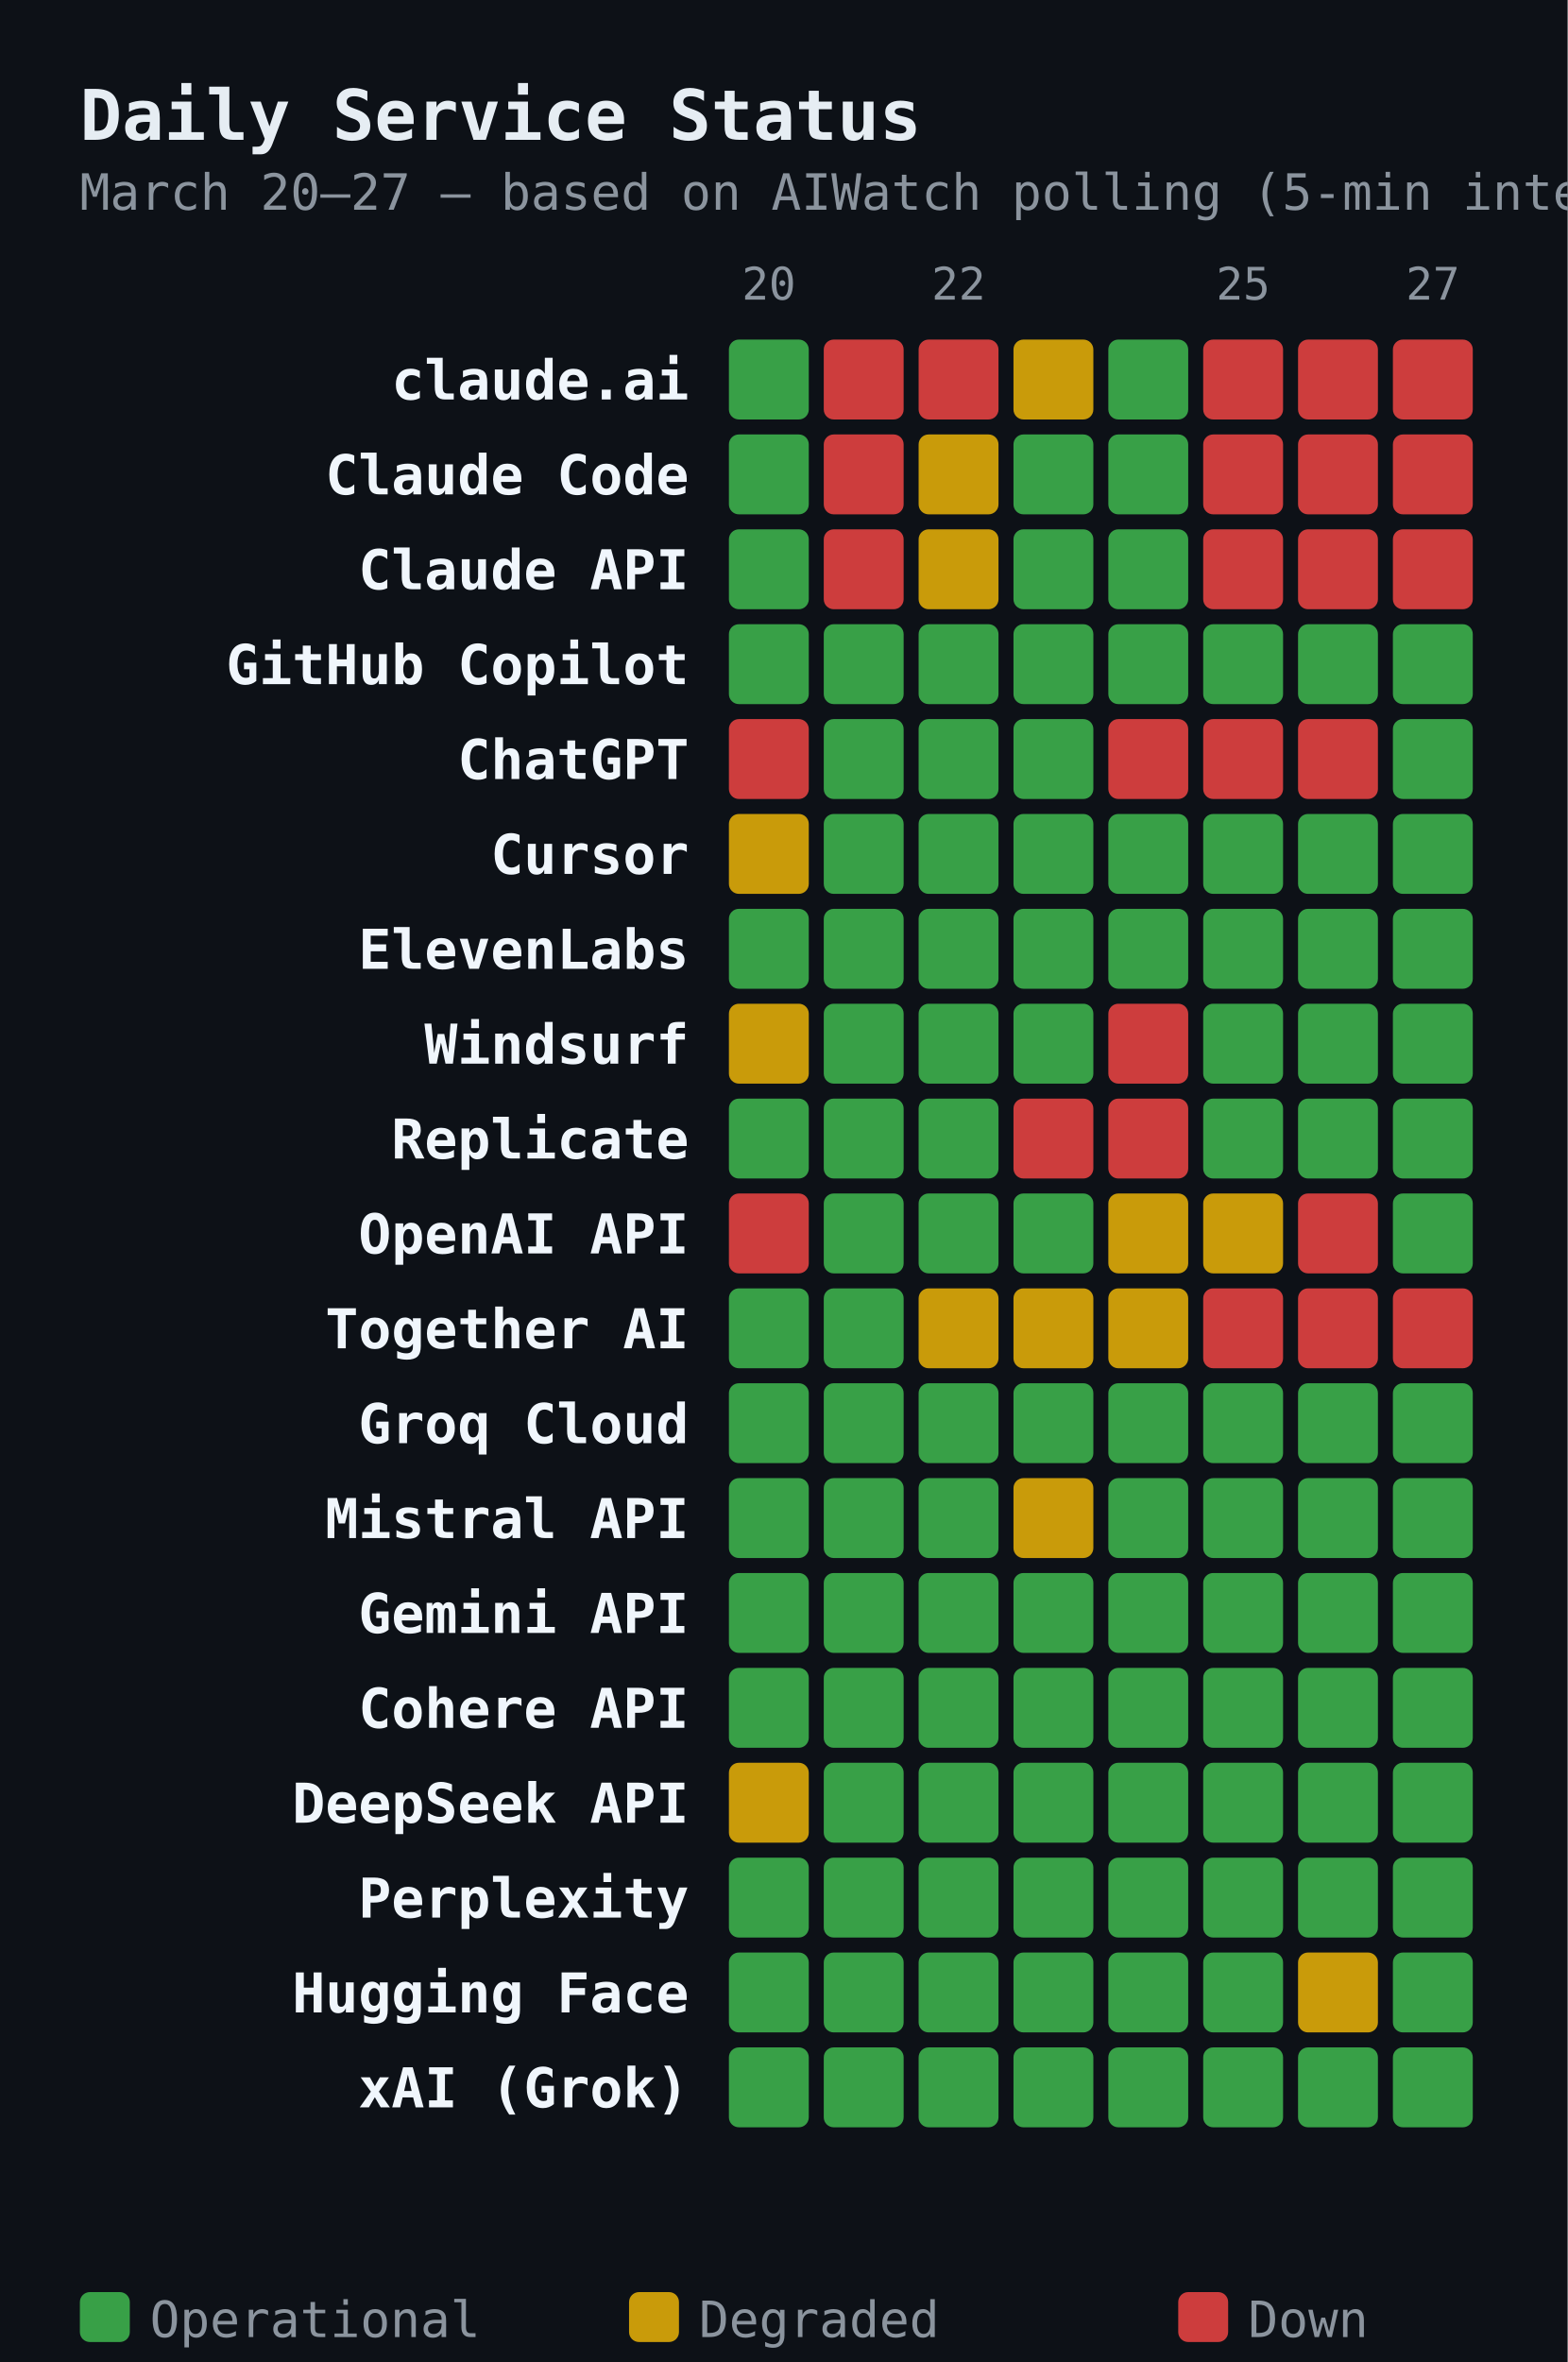
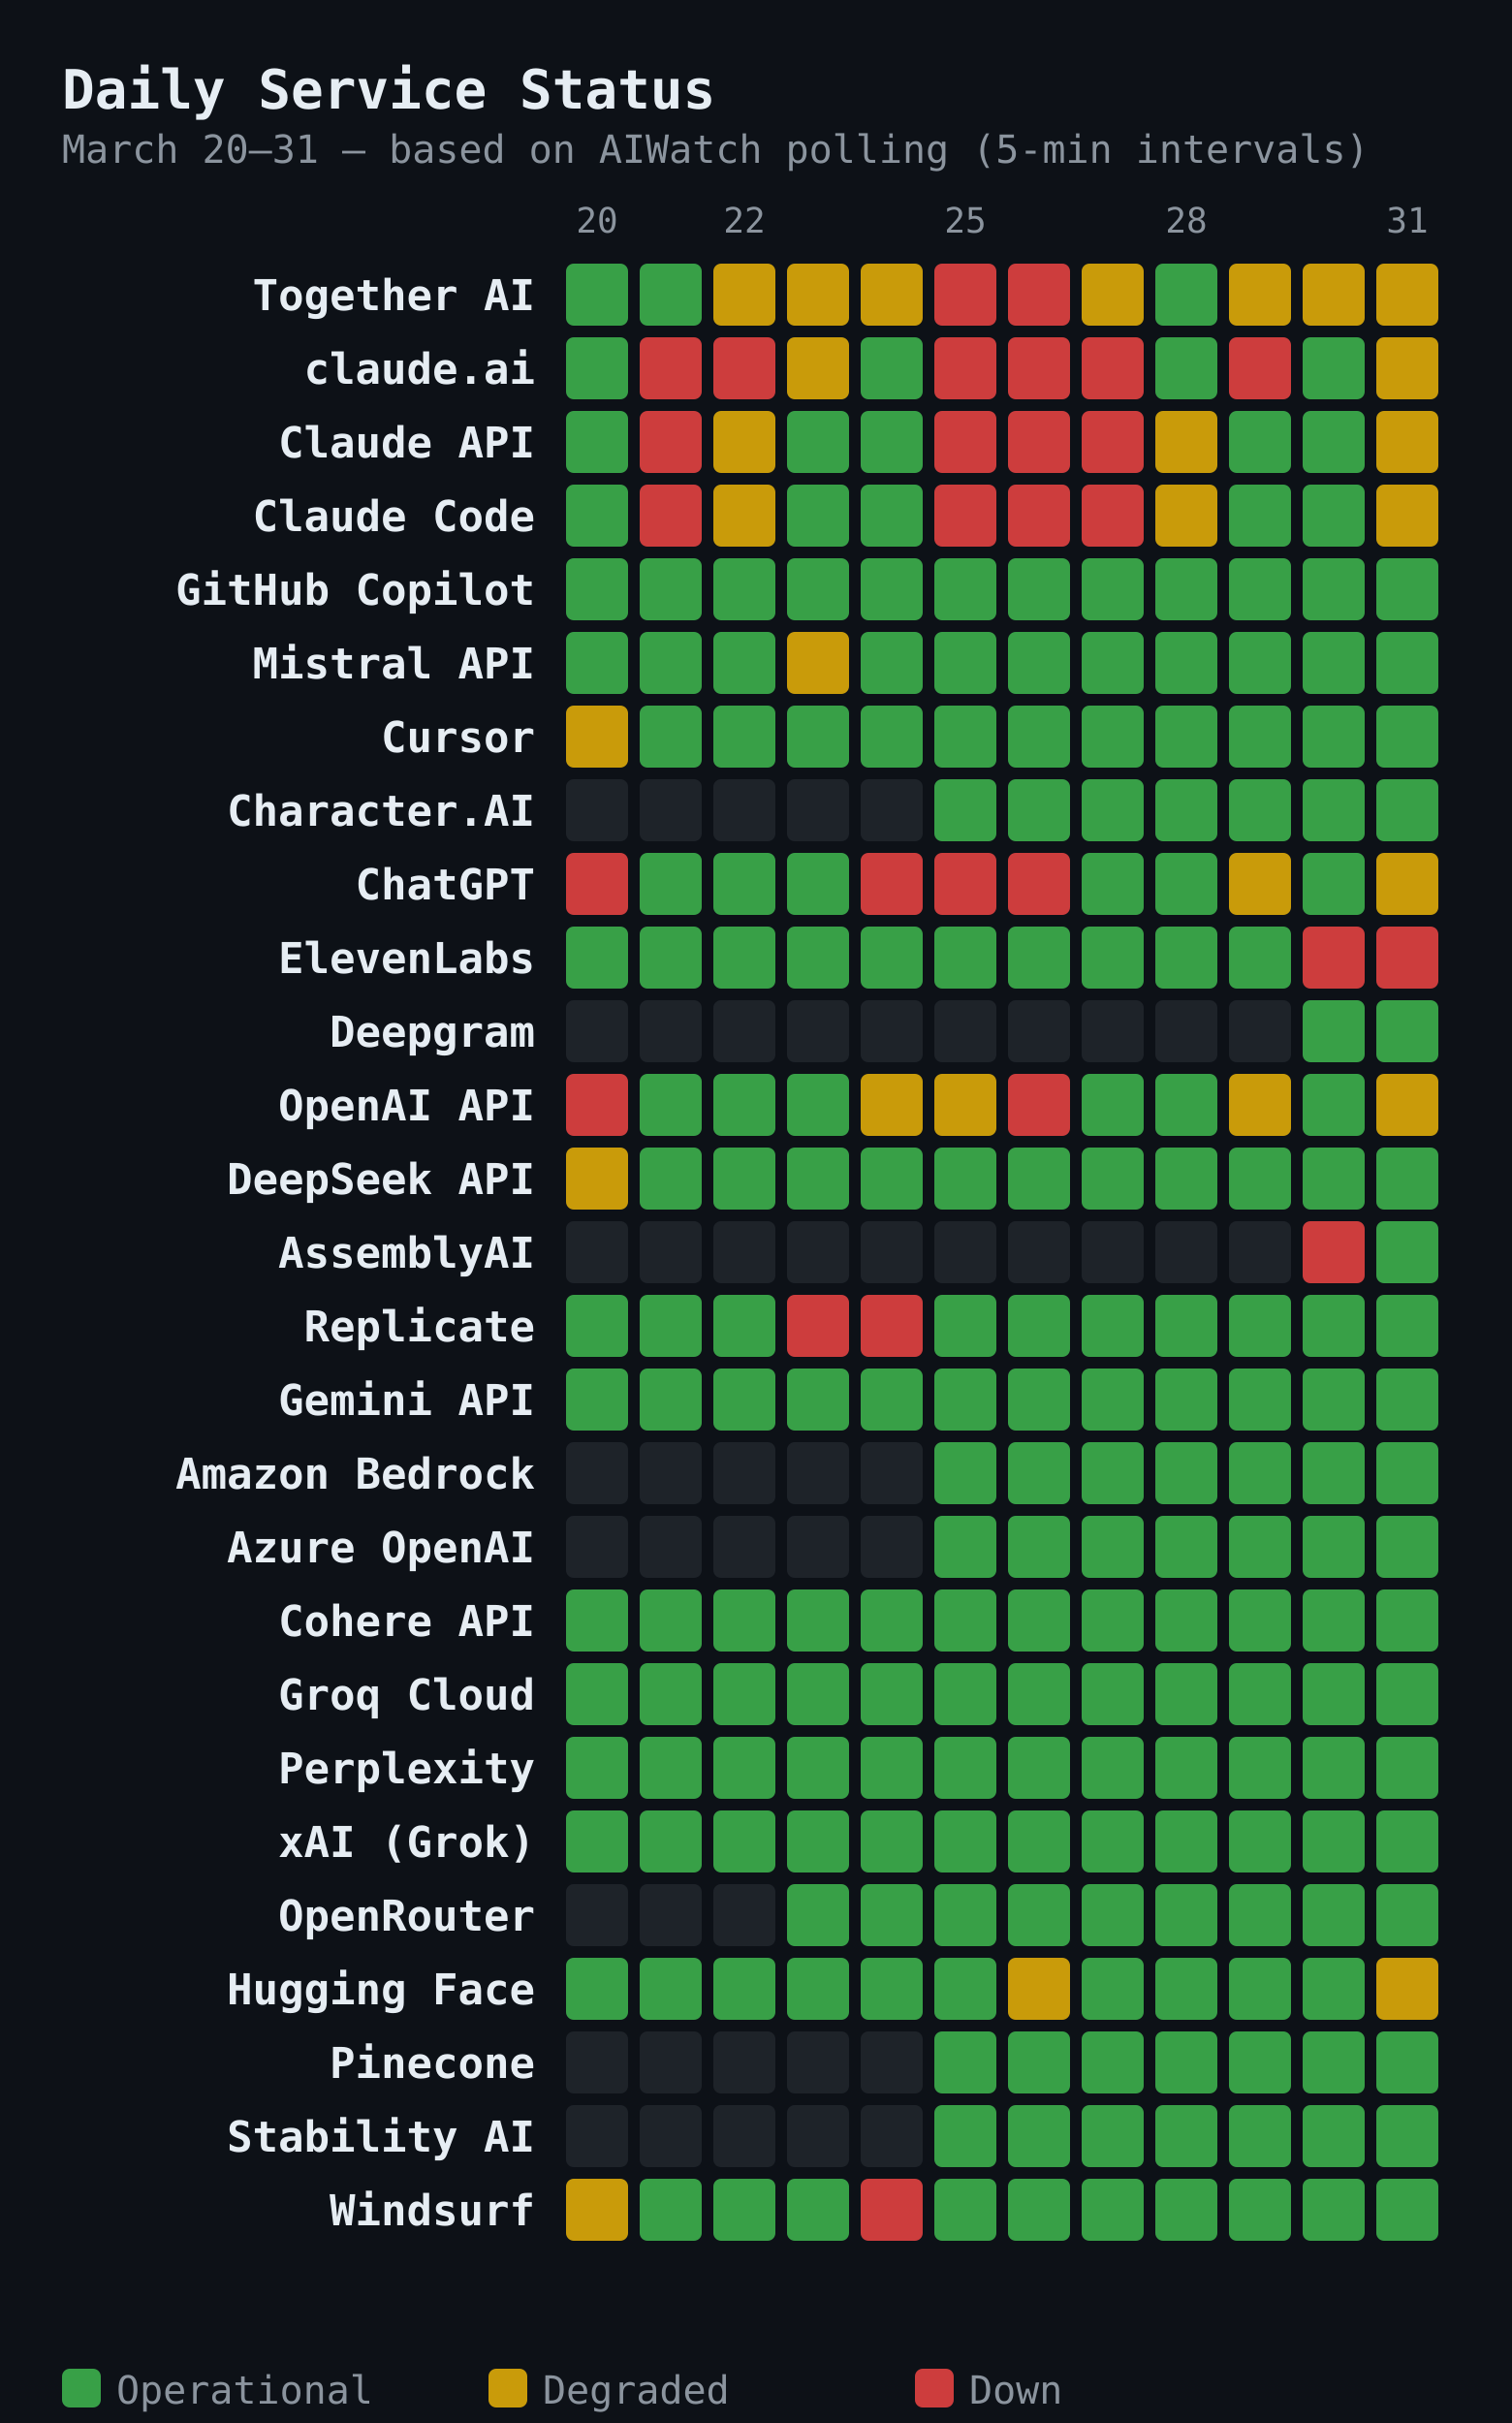
- <svg xmlns="http://www.w3.org/2000/svg" viewBox="0 0 314 473" width="314" height="473">
+ <svg xmlns="http://www.w3.org/2000/svg" viewBox="0 0 390 625" width="390" height="625">
  <style>
    .chart-bg { fill: #0d1117; }
    .chart-title { fill: #e6edf3; }
    .chart-text { fill: #e6edf3; }
    .chart-muted { fill: #8b949e; }
  </style>
  <rect class="chart-bg" width="100%" height="100%" fill="#0d1117" />
  <text x="16" y="28" fill="#e6edf3" font-size="14" font-weight="600" font-family="ui-monospace,monospace" class="chart-title">Daily Service Status</text>
-   <text x="16" y="42" fill="#8b949e" font-size="10" font-family="ui-monospace,monospace">March 20–27 — based on AIWatch polling (5-min intervals)</text>
+   <text x="16" y="42" fill="#8b949e" font-size="10" font-family="ui-monospace,monospace">March 20–31 — based on AIWatch polling (5-min intervals)</text>
  <text x="154" y="60" fill="#8b949e" font-size="9" font-family="ui-monospace,monospace" text-anchor="middle">20</text>
  <text x="192" y="60" fill="#8b949e" font-size="9" font-family="ui-monospace,monospace" text-anchor="middle">22</text>
  <text x="249" y="60" fill="#8b949e" font-size="9" font-family="ui-monospace,monospace" text-anchor="middle">25</text>
-   <text x="287" y="60" fill="#8b949e" font-size="9" font-family="ui-monospace,monospace" text-anchor="middle">27</text>
-   <text x="138" y="80" fill="#f0f6fc" font-size="11" font-weight="600" font-family="ui-monospace,monospace" text-anchor="end">claude.ai</text>
+   <text x="306" y="60" fill="#8b949e" font-size="9" font-family="ui-monospace,monospace" text-anchor="middle">28</text>
+   <text x="363" y="60" fill="#8b949e" font-size="9" font-family="ui-monospace,monospace" text-anchor="middle">31</text>
+   <text x="138" y="80" fill="#e6edf3" font-size="11" font-weight="600" font-family="ui-monospace,monospace" text-anchor="end">Together AI</text>
  <rect x="146" y="68" width="16" height="16" rx="2" fill="#3fb950" opacity="0.85" />
-   <rect x="165" y="68" width="16" height="16" rx="2" fill="#ef4444" opacity="0.85" />
-   <rect x="184" y="68" width="16" height="16" rx="2" fill="#ef4444" opacity="0.85" />
+   <rect x="165" y="68" width="16" height="16" rx="2" fill="#3fb950" opacity="0.85" />
+   <rect x="184" y="68" width="16" height="16" rx="2" fill="#eab308" opacity="0.85" />
  <rect x="203" y="68" width="16" height="16" rx="2" fill="#eab308" opacity="0.85" />
-   <rect x="222" y="68" width="16" height="16" rx="2" fill="#3fb950" opacity="0.85" />
+   <rect x="222" y="68" width="16" height="16" rx="2" fill="#eab308" opacity="0.85" />
  <rect x="241" y="68" width="16" height="16" rx="2" fill="#ef4444" opacity="0.85" />
  <rect x="260" y="68" width="16" height="16" rx="2" fill="#ef4444" opacity="0.85" />
-   <rect x="279" y="68" width="16" height="16" rx="2" fill="#ef4444" opacity="0.85" />
-   <text x="138" y="99" fill="#f0f6fc" font-size="11" font-weight="600" font-family="ui-monospace,monospace" text-anchor="end">Claude Code</text>
+   <rect x="279" y="68" width="16" height="16" rx="2" fill="#eab308" opacity="0.85" />
+   <rect x="298" y="68" width="16" height="16" rx="2" fill="#3fb950" opacity="0.85" />
+   <rect x="317" y="68" width="16" height="16" rx="2" fill="#eab308" opacity="0.85" />
+   <rect x="336" y="68" width="16" height="16" rx="2" fill="#eab308" opacity="0.85" />
+   <rect x="355" y="68" width="16" height="16" rx="2" fill="#eab308" opacity="0.85" />
+   <text x="138" y="99" fill="#e6edf3" font-size="11" font-weight="600" font-family="ui-monospace,monospace" text-anchor="end">claude.ai</text>
  <rect x="146" y="87" width="16" height="16" rx="2" fill="#3fb950" opacity="0.85" />
  <rect x="165" y="87" width="16" height="16" rx="2" fill="#ef4444" opacity="0.85" />
-   <rect x="184" y="87" width="16" height="16" rx="2" fill="#eab308" opacity="0.85" />
-   <rect x="203" y="87" width="16" height="16" rx="2" fill="#3fb950" opacity="0.85" />
+   <rect x="184" y="87" width="16" height="16" rx="2" fill="#ef4444" opacity="0.85" />
+   <rect x="203" y="87" width="16" height="16" rx="2" fill="#eab308" opacity="0.85" />
  <rect x="222" y="87" width="16" height="16" rx="2" fill="#3fb950" opacity="0.85" />
  <rect x="241" y="87" width="16" height="16" rx="2" fill="#ef4444" opacity="0.85" />
  <rect x="260" y="87" width="16" height="16" rx="2" fill="#ef4444" opacity="0.85" />
  <rect x="279" y="87" width="16" height="16" rx="2" fill="#ef4444" opacity="0.85" />
-   <text x="138" y="118" fill="#f0f6fc" font-size="11" font-weight="600" font-family="ui-monospace,monospace" text-anchor="end">Claude API</text>
+   <rect x="298" y="87" width="16" height="16" rx="2" fill="#3fb950" opacity="0.85" />
+   <rect x="317" y="87" width="16" height="16" rx="2" fill="#ef4444" opacity="0.85" />
+   <rect x="336" y="87" width="16" height="16" rx="2" fill="#3fb950" opacity="0.85" />
+   <rect x="355" y="87" width="16" height="16" rx="2" fill="#eab308" opacity="0.85" />
+   <text x="138" y="118" fill="#e6edf3" font-size="11" font-weight="600" font-family="ui-monospace,monospace" text-anchor="end">Claude API</text>
  <rect x="146" y="106" width="16" height="16" rx="2" fill="#3fb950" opacity="0.85" />
  <rect x="165" y="106" width="16" height="16" rx="2" fill="#ef4444" opacity="0.85" />
  <rect x="184" y="106" width="16" height="16" rx="2" fill="#eab308" opacity="0.85" />
  <rect x="203" y="106" width="16" height="16" rx="2" fill="#3fb950" opacity="0.85" />
  <rect x="222" y="106" width="16" height="16" rx="2" fill="#3fb950" opacity="0.85" />
  <rect x="241" y="106" width="16" height="16" rx="2" fill="#ef4444" opacity="0.85" />
  <rect x="260" y="106" width="16" height="16" rx="2" fill="#ef4444" opacity="0.85" />
  <rect x="279" y="106" width="16" height="16" rx="2" fill="#ef4444" opacity="0.85" />
-   <text x="138" y="137" fill="#f0f6fc" font-size="11" font-weight="600" font-family="ui-monospace,monospace" text-anchor="end">GitHub Copilot</text>
+   <rect x="298" y="106" width="16" height="16" rx="2" fill="#eab308" opacity="0.85" />
+   <rect x="317" y="106" width="16" height="16" rx="2" fill="#3fb950" opacity="0.85" />
+   <rect x="336" y="106" width="16" height="16" rx="2" fill="#3fb950" opacity="0.85" />
+   <rect x="355" y="106" width="16" height="16" rx="2" fill="#eab308" opacity="0.85" />
+   <text x="138" y="137" fill="#e6edf3" font-size="11" font-weight="600" font-family="ui-monospace,monospace" text-anchor="end">Claude Code</text>
  <rect x="146" y="125" width="16" height="16" rx="2" fill="#3fb950" opacity="0.85" />
-   <rect x="165" y="125" width="16" height="16" rx="2" fill="#3fb950" opacity="0.85" />
-   <rect x="184" y="125" width="16" height="16" rx="2" fill="#3fb950" opacity="0.85" />
+   <rect x="165" y="125" width="16" height="16" rx="2" fill="#ef4444" opacity="0.85" />
+   <rect x="184" y="125" width="16" height="16" rx="2" fill="#eab308" opacity="0.85" />
  <rect x="203" y="125" width="16" height="16" rx="2" fill="#3fb950" opacity="0.85" />
  <rect x="222" y="125" width="16" height="16" rx="2" fill="#3fb950" opacity="0.85" />
-   <rect x="241" y="125" width="16" height="16" rx="2" fill="#3fb950" opacity="0.85" />
-   <rect x="260" y="125" width="16" height="16" rx="2" fill="#3fb950" opacity="0.85" />
-   <rect x="279" y="125" width="16" height="16" rx="2" fill="#3fb950" opacity="0.85" />
-   <text x="138" y="156" fill="#f0f6fc" font-size="11" font-weight="600" font-family="ui-monospace,monospace" text-anchor="end">ChatGPT</text>
-   <rect x="146" y="144" width="16" height="16" rx="2" fill="#ef4444" opacity="0.85" />
+   <rect x="241" y="125" width="16" height="16" rx="2" fill="#ef4444" opacity="0.85" />
+   <rect x="260" y="125" width="16" height="16" rx="2" fill="#ef4444" opacity="0.85" />
+   <rect x="279" y="125" width="16" height="16" rx="2" fill="#ef4444" opacity="0.85" />
+   <rect x="298" y="125" width="16" height="16" rx="2" fill="#eab308" opacity="0.85" />
+   <rect x="317" y="125" width="16" height="16" rx="2" fill="#3fb950" opacity="0.85" />
+   <rect x="336" y="125" width="16" height="16" rx="2" fill="#3fb950" opacity="0.85" />
+   <rect x="355" y="125" width="16" height="16" rx="2" fill="#eab308" opacity="0.85" />
+   <text x="138" y="156" fill="#e6edf3" font-size="11" font-weight="600" font-family="ui-monospace,monospace" text-anchor="end">GitHub Copilot</text>
+   <rect x="146" y="144" width="16" height="16" rx="2" fill="#3fb950" opacity="0.85" />
  <rect x="165" y="144" width="16" height="16" rx="2" fill="#3fb950" opacity="0.85" />
  <rect x="184" y="144" width="16" height="16" rx="2" fill="#3fb950" opacity="0.85" />
  <rect x="203" y="144" width="16" height="16" rx="2" fill="#3fb950" opacity="0.85" />
-   <rect x="222" y="144" width="16" height="16" rx="2" fill="#ef4444" opacity="0.85" />
-   <rect x="241" y="144" width="16" height="16" rx="2" fill="#ef4444" opacity="0.85" />
-   <rect x="260" y="144" width="16" height="16" rx="2" fill="#ef4444" opacity="0.85" />
+   <rect x="222" y="144" width="16" height="16" rx="2" fill="#3fb950" opacity="0.85" />
+   <rect x="241" y="144" width="16" height="16" rx="2" fill="#3fb950" opacity="0.85" />
+   <rect x="260" y="144" width="16" height="16" rx="2" fill="#3fb950" opacity="0.85" />
  <rect x="279" y="144" width="16" height="16" rx="2" fill="#3fb950" opacity="0.85" />
-   <text x="138" y="175" fill="#f0f6fc" font-size="11" font-weight="600" font-family="ui-monospace,monospace" text-anchor="end">Cursor</text>
-   <rect x="146" y="163" width="16" height="16" rx="2" fill="#eab308" opacity="0.85" />
+   <rect x="298" y="144" width="16" height="16" rx="2" fill="#3fb950" opacity="0.85" />
+   <rect x="317" y="144" width="16" height="16" rx="2" fill="#3fb950" opacity="0.85" />
+   <rect x="336" y="144" width="16" height="16" rx="2" fill="#3fb950" opacity="0.85" />
+   <rect x="355" y="144" width="16" height="16" rx="2" fill="#3fb950" opacity="0.85" />
+   <text x="138" y="175" fill="#e6edf3" font-size="11" font-weight="600" font-family="ui-monospace,monospace" text-anchor="end">Mistral API</text>
+   <rect x="146" y="163" width="16" height="16" rx="2" fill="#3fb950" opacity="0.85" />
  <rect x="165" y="163" width="16" height="16" rx="2" fill="#3fb950" opacity="0.85" />
  <rect x="184" y="163" width="16" height="16" rx="2" fill="#3fb950" opacity="0.85" />
-   <rect x="203" y="163" width="16" height="16" rx="2" fill="#3fb950" opacity="0.85" />
+   <rect x="203" y="163" width="16" height="16" rx="2" fill="#eab308" opacity="0.85" />
  <rect x="222" y="163" width="16" height="16" rx="2" fill="#3fb950" opacity="0.85" />
  <rect x="241" y="163" width="16" height="16" rx="2" fill="#3fb950" opacity="0.85" />
  <rect x="260" y="163" width="16" height="16" rx="2" fill="#3fb950" opacity="0.85" />
  <rect x="279" y="163" width="16" height="16" rx="2" fill="#3fb950" opacity="0.85" />
-   <text x="138" y="194" fill="#f0f6fc" font-size="11" font-weight="600" font-family="ui-monospace,monospace" text-anchor="end">ElevenLabs</text>
-   <rect x="146" y="182" width="16" height="16" rx="2" fill="#3fb950" opacity="0.85" />
+   <rect x="298" y="163" width="16" height="16" rx="2" fill="#3fb950" opacity="0.85" />
+   <rect x="317" y="163" width="16" height="16" rx="2" fill="#3fb950" opacity="0.85" />
+   <rect x="336" y="163" width="16" height="16" rx="2" fill="#3fb950" opacity="0.85" />
+   <rect x="355" y="163" width="16" height="16" rx="2" fill="#3fb950" opacity="0.85" />
+   <text x="138" y="194" fill="#e6edf3" font-size="11" font-weight="600" font-family="ui-monospace,monospace" text-anchor="end">Cursor</text>
+   <rect x="146" y="182" width="16" height="16" rx="2" fill="#eab308" opacity="0.85" />
  <rect x="165" y="182" width="16" height="16" rx="2" fill="#3fb950" opacity="0.85" />
  <rect x="184" y="182" width="16" height="16" rx="2" fill="#3fb950" opacity="0.85" />
  <rect x="203" y="182" width="16" height="16" rx="2" fill="#3fb950" opacity="0.85" />
  <rect x="222" y="182" width="16" height="16" rx="2" fill="#3fb950" opacity="0.85" />
  <rect x="241" y="182" width="16" height="16" rx="2" fill="#3fb950" opacity="0.85" />
  <rect x="260" y="182" width="16" height="16" rx="2" fill="#3fb950" opacity="0.85" />
  <rect x="279" y="182" width="16" height="16" rx="2" fill="#3fb950" opacity="0.85" />
-   <text x="138" y="213" fill="#f0f6fc" font-size="11" font-weight="600" font-family="ui-monospace,monospace" text-anchor="end">Windsurf</text>
-   <rect x="146" y="201" width="16" height="16" rx="2" fill="#eab308" opacity="0.85" />
-   <rect x="165" y="201" width="16" height="16" rx="2" fill="#3fb950" opacity="0.85" />
-   <rect x="184" y="201" width="16" height="16" rx="2" fill="#3fb950" opacity="0.85" />
-   <rect x="203" y="201" width="16" height="16" rx="2" fill="#3fb950" opacity="0.85" />
-   <rect x="222" y="201" width="16" height="16" rx="2" fill="#ef4444" opacity="0.85" />
+   <rect x="298" y="182" width="16" height="16" rx="2" fill="#3fb950" opacity="0.85" />
+   <rect x="317" y="182" width="16" height="16" rx="2" fill="#3fb950" opacity="0.85" />
+   <rect x="336" y="182" width="16" height="16" rx="2" fill="#3fb950" opacity="0.85" />
+   <rect x="355" y="182" width="16" height="16" rx="2" fill="#3fb950" opacity="0.85" />
+   <text x="138" y="213" fill="#e6edf3" font-size="11" font-weight="600" font-family="ui-monospace,monospace" text-anchor="end">Character.AI</text>
+   <rect x="146" y="201" width="16" height="16" rx="2" fill="#21262d" opacity="0.85" />
+   <rect x="165" y="201" width="16" height="16" rx="2" fill="#21262d" opacity="0.85" />
+   <rect x="184" y="201" width="16" height="16" rx="2" fill="#21262d" opacity="0.85" />
+   <rect x="203" y="201" width="16" height="16" rx="2" fill="#21262d" opacity="0.85" />
+   <rect x="222" y="201" width="16" height="16" rx="2" fill="#21262d" opacity="0.85" />
  <rect x="241" y="201" width="16" height="16" rx="2" fill="#3fb950" opacity="0.85" />
  <rect x="260" y="201" width="16" height="16" rx="2" fill="#3fb950" opacity="0.85" />
  <rect x="279" y="201" width="16" height="16" rx="2" fill="#3fb950" opacity="0.85" />
-   <text x="138" y="232" fill="#f0f6fc" font-size="11" font-weight="600" font-family="ui-monospace,monospace" text-anchor="end">Replicate</text>
-   <rect x="146" y="220" width="16" height="16" rx="2" fill="#3fb950" opacity="0.85" />
+   <rect x="298" y="201" width="16" height="16" rx="2" fill="#3fb950" opacity="0.85" />
+   <rect x="317" y="201" width="16" height="16" rx="2" fill="#3fb950" opacity="0.85" />
+   <rect x="336" y="201" width="16" height="16" rx="2" fill="#3fb950" opacity="0.85" />
+   <rect x="355" y="201" width="16" height="16" rx="2" fill="#3fb950" opacity="0.85" />
+   <text x="138" y="232" fill="#e6edf3" font-size="11" font-weight="600" font-family="ui-monospace,monospace" text-anchor="end">ChatGPT</text>
+   <rect x="146" y="220" width="16" height="16" rx="2" fill="#ef4444" opacity="0.85" />
  <rect x="165" y="220" width="16" height="16" rx="2" fill="#3fb950" opacity="0.85" />
  <rect x="184" y="220" width="16" height="16" rx="2" fill="#3fb950" opacity="0.85" />
-   <rect x="203" y="220" width="16" height="16" rx="2" fill="#ef4444" opacity="0.85" />
+   <rect x="203" y="220" width="16" height="16" rx="2" fill="#3fb950" opacity="0.85" />
  <rect x="222" y="220" width="16" height="16" rx="2" fill="#ef4444" opacity="0.85" />
-   <rect x="241" y="220" width="16" height="16" rx="2" fill="#3fb950" opacity="0.85" />
-   <rect x="260" y="220" width="16" height="16" rx="2" fill="#3fb950" opacity="0.85" />
+   <rect x="241" y="220" width="16" height="16" rx="2" fill="#ef4444" opacity="0.85" />
+   <rect x="260" y="220" width="16" height="16" rx="2" fill="#ef4444" opacity="0.85" />
  <rect x="279" y="220" width="16" height="16" rx="2" fill="#3fb950" opacity="0.85" />
-   <text x="138" y="251" fill="#f0f6fc" font-size="11" font-weight="600" font-family="ui-monospace,monospace" text-anchor="end">OpenAI API</text>
-   <rect x="146" y="239" width="16" height="16" rx="2" fill="#ef4444" opacity="0.85" />
+   <rect x="298" y="220" width="16" height="16" rx="2" fill="#3fb950" opacity="0.85" />
+   <rect x="317" y="220" width="16" height="16" rx="2" fill="#eab308" opacity="0.85" />
+   <rect x="336" y="220" width="16" height="16" rx="2" fill="#3fb950" opacity="0.85" />
+   <rect x="355" y="220" width="16" height="16" rx="2" fill="#eab308" opacity="0.85" />
+   <text x="138" y="251" fill="#e6edf3" font-size="11" font-weight="600" font-family="ui-monospace,monospace" text-anchor="end">ElevenLabs</text>
+   <rect x="146" y="239" width="16" height="16" rx="2" fill="#3fb950" opacity="0.85" />
  <rect x="165" y="239" width="16" height="16" rx="2" fill="#3fb950" opacity="0.85" />
  <rect x="184" y="239" width="16" height="16" rx="2" fill="#3fb950" opacity="0.85" />
  <rect x="203" y="239" width="16" height="16" rx="2" fill="#3fb950" opacity="0.85" />
-   <rect x="222" y="239" width="16" height="16" rx="2" fill="#eab308" opacity="0.85" />
-   <rect x="241" y="239" width="16" height="16" rx="2" fill="#eab308" opacity="0.85" />
-   <rect x="260" y="239" width="16" height="16" rx="2" fill="#ef4444" opacity="0.85" />
+   <rect x="222" y="239" width="16" height="16" rx="2" fill="#3fb950" opacity="0.85" />
+   <rect x="241" y="239" width="16" height="16" rx="2" fill="#3fb950" opacity="0.85" />
+   <rect x="260" y="239" width="16" height="16" rx="2" fill="#3fb950" opacity="0.85" />
  <rect x="279" y="239" width="16" height="16" rx="2" fill="#3fb950" opacity="0.85" />
-   <text x="138" y="270" fill="#f0f6fc" font-size="11" font-weight="600" font-family="ui-monospace,monospace" text-anchor="end">Together AI</text>
-   <rect x="146" y="258" width="16" height="16" rx="2" fill="#3fb950" opacity="0.85" />
-   <rect x="165" y="258" width="16" height="16" rx="2" fill="#3fb950" opacity="0.85" />
-   <rect x="184" y="258" width="16" height="16" rx="2" fill="#eab308" opacity="0.85" />
-   <rect x="203" y="258" width="16" height="16" rx="2" fill="#eab308" opacity="0.85" />
-   <rect x="222" y="258" width="16" height="16" rx="2" fill="#eab308" opacity="0.85" />
-   <rect x="241" y="258" width="16" height="16" rx="2" fill="#ef4444" opacity="0.85" />
-   <rect x="260" y="258" width="16" height="16" rx="2" fill="#ef4444" opacity="0.85" />
-   <rect x="279" y="258" width="16" height="16" rx="2" fill="#ef4444" opacity="0.85" />
-   <text x="138" y="289" fill="#f0f6fc" font-size="11" font-weight="600" font-family="ui-monospace,monospace" text-anchor="end">Groq Cloud</text>
-   <rect x="146" y="277" width="16" height="16" rx="2" fill="#3fb950" opacity="0.85" />
+   <rect x="298" y="239" width="16" height="16" rx="2" fill="#3fb950" opacity="0.85" />
+   <rect x="317" y="239" width="16" height="16" rx="2" fill="#3fb950" opacity="0.85" />
+   <rect x="336" y="239" width="16" height="16" rx="2" fill="#ef4444" opacity="0.85" />
+   <rect x="355" y="239" width="16" height="16" rx="2" fill="#ef4444" opacity="0.85" />
+   <text x="138" y="270" fill="#e6edf3" font-size="11" font-weight="600" font-family="ui-monospace,monospace" text-anchor="end">Deepgram</text>
+   <rect x="146" y="258" width="16" height="16" rx="2" fill="#21262d" opacity="0.85" />
+   <rect x="165" y="258" width="16" height="16" rx="2" fill="#21262d" opacity="0.85" />
+   <rect x="184" y="258" width="16" height="16" rx="2" fill="#21262d" opacity="0.85" />
+   <rect x="203" y="258" width="16" height="16" rx="2" fill="#21262d" opacity="0.85" />
+   <rect x="222" y="258" width="16" height="16" rx="2" fill="#21262d" opacity="0.85" />
+   <rect x="241" y="258" width="16" height="16" rx="2" fill="#21262d" opacity="0.85" />
+   <rect x="260" y="258" width="16" height="16" rx="2" fill="#21262d" opacity="0.85" />
+   <rect x="279" y="258" width="16" height="16" rx="2" fill="#21262d" opacity="0.85" />
+   <rect x="298" y="258" width="16" height="16" rx="2" fill="#21262d" opacity="0.85" />
+   <rect x="317" y="258" width="16" height="16" rx="2" fill="#21262d" opacity="0.85" />
+   <rect x="336" y="258" width="16" height="16" rx="2" fill="#3fb950" opacity="0.85" />
+   <rect x="355" y="258" width="16" height="16" rx="2" fill="#3fb950" opacity="0.85" />
+   <text x="138" y="289" fill="#e6edf3" font-size="11" font-weight="600" font-family="ui-monospace,monospace" text-anchor="end">OpenAI API</text>
+   <rect x="146" y="277" width="16" height="16" rx="2" fill="#ef4444" opacity="0.85" />
  <rect x="165" y="277" width="16" height="16" rx="2" fill="#3fb950" opacity="0.85" />
  <rect x="184" y="277" width="16" height="16" rx="2" fill="#3fb950" opacity="0.85" />
  <rect x="203" y="277" width="16" height="16" rx="2" fill="#3fb950" opacity="0.85" />
-   <rect x="222" y="277" width="16" height="16" rx="2" fill="#3fb950" opacity="0.85" />
-   <rect x="241" y="277" width="16" height="16" rx="2" fill="#3fb950" opacity="0.85" />
-   <rect x="260" y="277" width="16" height="16" rx="2" fill="#3fb950" opacity="0.85" />
+   <rect x="222" y="277" width="16" height="16" rx="2" fill="#eab308" opacity="0.85" />
+   <rect x="241" y="277" width="16" height="16" rx="2" fill="#eab308" opacity="0.85" />
+   <rect x="260" y="277" width="16" height="16" rx="2" fill="#ef4444" opacity="0.85" />
  <rect x="279" y="277" width="16" height="16" rx="2" fill="#3fb950" opacity="0.85" />
-   <text x="138" y="308" fill="#f0f6fc" font-size="11" font-weight="600" font-family="ui-monospace,monospace" text-anchor="end">Mistral API</text>
-   <rect x="146" y="296" width="16" height="16" rx="2" fill="#3fb950" opacity="0.85" />
+   <rect x="298" y="277" width="16" height="16" rx="2" fill="#3fb950" opacity="0.85" />
+   <rect x="317" y="277" width="16" height="16" rx="2" fill="#eab308" opacity="0.85" />
+   <rect x="336" y="277" width="16" height="16" rx="2" fill="#3fb950" opacity="0.85" />
+   <rect x="355" y="277" width="16" height="16" rx="2" fill="#eab308" opacity="0.85" />
+   <text x="138" y="308" fill="#e6edf3" font-size="11" font-weight="600" font-family="ui-monospace,monospace" text-anchor="end">DeepSeek API</text>
+   <rect x="146" y="296" width="16" height="16" rx="2" fill="#eab308" opacity="0.85" />
  <rect x="165" y="296" width="16" height="16" rx="2" fill="#3fb950" opacity="0.85" />
  <rect x="184" y="296" width="16" height="16" rx="2" fill="#3fb950" opacity="0.85" />
-   <rect x="203" y="296" width="16" height="16" rx="2" fill="#eab308" opacity="0.85" />
+   <rect x="203" y="296" width="16" height="16" rx="2" fill="#3fb950" opacity="0.85" />
  <rect x="222" y="296" width="16" height="16" rx="2" fill="#3fb950" opacity="0.85" />
  <rect x="241" y="296" width="16" height="16" rx="2" fill="#3fb950" opacity="0.85" />
  <rect x="260" y="296" width="16" height="16" rx="2" fill="#3fb950" opacity="0.85" />
  <rect x="279" y="296" width="16" height="16" rx="2" fill="#3fb950" opacity="0.85" />
-   <text x="138" y="327" fill="#f0f6fc" font-size="11" font-weight="600" font-family="ui-monospace,monospace" text-anchor="end">Gemini API</text>
-   <rect x="146" y="315" width="16" height="16" rx="2" fill="#3fb950" opacity="0.85" />
-   <rect x="165" y="315" width="16" height="16" rx="2" fill="#3fb950" opacity="0.85" />
-   <rect x="184" y="315" width="16" height="16" rx="2" fill="#3fb950" opacity="0.85" />
-   <rect x="203" y="315" width="16" height="16" rx="2" fill="#3fb950" opacity="0.85" />
-   <rect x="222" y="315" width="16" height="16" rx="2" fill="#3fb950" opacity="0.85" />
-   <rect x="241" y="315" width="16" height="16" rx="2" fill="#3fb950" opacity="0.85" />
-   <rect x="260" y="315" width="16" height="16" rx="2" fill="#3fb950" opacity="0.85" />
-   <rect x="279" y="315" width="16" height="16" rx="2" fill="#3fb950" opacity="0.85" />
-   <text x="138" y="346" fill="#f0f6fc" font-size="11" font-weight="600" font-family="ui-monospace,monospace" text-anchor="end">Cohere API</text>
+   <rect x="298" y="296" width="16" height="16" rx="2" fill="#3fb950" opacity="0.85" />
+   <rect x="317" y="296" width="16" height="16" rx="2" fill="#3fb950" opacity="0.85" />
+   <rect x="336" y="296" width="16" height="16" rx="2" fill="#3fb950" opacity="0.85" />
+   <rect x="355" y="296" width="16" height="16" rx="2" fill="#3fb950" opacity="0.85" />
+   <text x="138" y="327" fill="#e6edf3" font-size="11" font-weight="600" font-family="ui-monospace,monospace" text-anchor="end">AssemblyAI</text>
+   <rect x="146" y="315" width="16" height="16" rx="2" fill="#21262d" opacity="0.85" />
+   <rect x="165" y="315" width="16" height="16" rx="2" fill="#21262d" opacity="0.85" />
+   <rect x="184" y="315" width="16" height="16" rx="2" fill="#21262d" opacity="0.85" />
+   <rect x="203" y="315" width="16" height="16" rx="2" fill="#21262d" opacity="0.85" />
+   <rect x="222" y="315" width="16" height="16" rx="2" fill="#21262d" opacity="0.85" />
+   <rect x="241" y="315" width="16" height="16" rx="2" fill="#21262d" opacity="0.85" />
+   <rect x="260" y="315" width="16" height="16" rx="2" fill="#21262d" opacity="0.85" />
+   <rect x="279" y="315" width="16" height="16" rx="2" fill="#21262d" opacity="0.85" />
+   <rect x="298" y="315" width="16" height="16" rx="2" fill="#21262d" opacity="0.85" />
+   <rect x="317" y="315" width="16" height="16" rx="2" fill="#21262d" opacity="0.85" />
+   <rect x="336" y="315" width="16" height="16" rx="2" fill="#ef4444" opacity="0.85" />
+   <rect x="355" y="315" width="16" height="16" rx="2" fill="#3fb950" opacity="0.85" />
+   <text x="138" y="346" fill="#e6edf3" font-size="11" font-weight="600" font-family="ui-monospace,monospace" text-anchor="end">Replicate</text>
  <rect x="146" y="334" width="16" height="16" rx="2" fill="#3fb950" opacity="0.85" />
  <rect x="165" y="334" width="16" height="16" rx="2" fill="#3fb950" opacity="0.85" />
  <rect x="184" y="334" width="16" height="16" rx="2" fill="#3fb950" opacity="0.85" />
-   <rect x="203" y="334" width="16" height="16" rx="2" fill="#3fb950" opacity="0.85" />
-   <rect x="222" y="334" width="16" height="16" rx="2" fill="#3fb950" opacity="0.85" />
+   <rect x="203" y="334" width="16" height="16" rx="2" fill="#ef4444" opacity="0.85" />
+   <rect x="222" y="334" width="16" height="16" rx="2" fill="#ef4444" opacity="0.85" />
  <rect x="241" y="334" width="16" height="16" rx="2" fill="#3fb950" opacity="0.85" />
  <rect x="260" y="334" width="16" height="16" rx="2" fill="#3fb950" opacity="0.85" />
  <rect x="279" y="334" width="16" height="16" rx="2" fill="#3fb950" opacity="0.85" />
-   <text x="138" y="365" fill="#f0f6fc" font-size="11" font-weight="600" font-family="ui-monospace,monospace" text-anchor="end">DeepSeek API</text>
-   <rect x="146" y="353" width="16" height="16" rx="2" fill="#eab308" opacity="0.85" />
+   <rect x="298" y="334" width="16" height="16" rx="2" fill="#3fb950" opacity="0.85" />
+   <rect x="317" y="334" width="16" height="16" rx="2" fill="#3fb950" opacity="0.85" />
+   <rect x="336" y="334" width="16" height="16" rx="2" fill="#3fb950" opacity="0.85" />
+   <rect x="355" y="334" width="16" height="16" rx="2" fill="#3fb950" opacity="0.85" />
+   <text x="138" y="365" fill="#e6edf3" font-size="11" font-weight="600" font-family="ui-monospace,monospace" text-anchor="end">Gemini API</text>
+   <rect x="146" y="353" width="16" height="16" rx="2" fill="#3fb950" opacity="0.85" />
  <rect x="165" y="353" width="16" height="16" rx="2" fill="#3fb950" opacity="0.85" />
  <rect x="184" y="353" width="16" height="16" rx="2" fill="#3fb950" opacity="0.85" />
  <rect x="203" y="353" width="16" height="16" rx="2" fill="#3fb950" opacity="0.85" />
  <rect x="222" y="353" width="16" height="16" rx="2" fill="#3fb950" opacity="0.85" />
  <rect x="241" y="353" width="16" height="16" rx="2" fill="#3fb950" opacity="0.85" />
  <rect x="260" y="353" width="16" height="16" rx="2" fill="#3fb950" opacity="0.85" />
  <rect x="279" y="353" width="16" height="16" rx="2" fill="#3fb950" opacity="0.85" />
-   <text x="138" y="384" fill="#f0f6fc" font-size="11" font-weight="600" font-family="ui-monospace,monospace" text-anchor="end">Perplexity</text>
-   <rect x="146" y="372" width="16" height="16" rx="2" fill="#3fb950" opacity="0.85" />
-   <rect x="165" y="372" width="16" height="16" rx="2" fill="#3fb950" opacity="0.85" />
-   <rect x="184" y="372" width="16" height="16" rx="2" fill="#3fb950" opacity="0.85" />
-   <rect x="203" y="372" width="16" height="16" rx="2" fill="#3fb950" opacity="0.85" />
-   <rect x="222" y="372" width="16" height="16" rx="2" fill="#3fb950" opacity="0.85" />
+   <rect x="298" y="353" width="16" height="16" rx="2" fill="#3fb950" opacity="0.85" />
+   <rect x="317" y="353" width="16" height="16" rx="2" fill="#3fb950" opacity="0.85" />
+   <rect x="336" y="353" width="16" height="16" rx="2" fill="#3fb950" opacity="0.85" />
+   <rect x="355" y="353" width="16" height="16" rx="2" fill="#3fb950" opacity="0.85" />
+   <text x="138" y="384" fill="#e6edf3" font-size="11" font-weight="600" font-family="ui-monospace,monospace" text-anchor="end">Amazon Bedrock</text>
+   <rect x="146" y="372" width="16" height="16" rx="2" fill="#21262d" opacity="0.85" />
+   <rect x="165" y="372" width="16" height="16" rx="2" fill="#21262d" opacity="0.85" />
+   <rect x="184" y="372" width="16" height="16" rx="2" fill="#21262d" opacity="0.85" />
+   <rect x="203" y="372" width="16" height="16" rx="2" fill="#21262d" opacity="0.85" />
+   <rect x="222" y="372" width="16" height="16" rx="2" fill="#21262d" opacity="0.85" />
  <rect x="241" y="372" width="16" height="16" rx="2" fill="#3fb950" opacity="0.85" />
  <rect x="260" y="372" width="16" height="16" rx="2" fill="#3fb950" opacity="0.85" />
  <rect x="279" y="372" width="16" height="16" rx="2" fill="#3fb950" opacity="0.85" />
-   <text x="138" y="403" fill="#f0f6fc" font-size="11" font-weight="600" font-family="ui-monospace,monospace" text-anchor="end">Hugging Face</text>
-   <rect x="146" y="391" width="16" height="16" rx="2" fill="#3fb950" opacity="0.85" />
-   <rect x="165" y="391" width="16" height="16" rx="2" fill="#3fb950" opacity="0.85" />
-   <rect x="184" y="391" width="16" height="16" rx="2" fill="#3fb950" opacity="0.85" />
-   <rect x="203" y="391" width="16" height="16" rx="2" fill="#3fb950" opacity="0.85" />
-   <rect x="222" y="391" width="16" height="16" rx="2" fill="#3fb950" opacity="0.85" />
+   <rect x="298" y="372" width="16" height="16" rx="2" fill="#3fb950" opacity="0.85" />
+   <rect x="317" y="372" width="16" height="16" rx="2" fill="#3fb950" opacity="0.85" />
+   <rect x="336" y="372" width="16" height="16" rx="2" fill="#3fb950" opacity="0.85" />
+   <rect x="355" y="372" width="16" height="16" rx="2" fill="#3fb950" opacity="0.85" />
+   <text x="138" y="403" fill="#e6edf3" font-size="11" font-weight="600" font-family="ui-monospace,monospace" text-anchor="end">Azure OpenAI</text>
+   <rect x="146" y="391" width="16" height="16" rx="2" fill="#21262d" opacity="0.85" />
+   <rect x="165" y="391" width="16" height="16" rx="2" fill="#21262d" opacity="0.85" />
+   <rect x="184" y="391" width="16" height="16" rx="2" fill="#21262d" opacity="0.85" />
+   <rect x="203" y="391" width="16" height="16" rx="2" fill="#21262d" opacity="0.85" />
+   <rect x="222" y="391" width="16" height="16" rx="2" fill="#21262d" opacity="0.85" />
  <rect x="241" y="391" width="16" height="16" rx="2" fill="#3fb950" opacity="0.85" />
-   <rect x="260" y="391" width="16" height="16" rx="2" fill="#eab308" opacity="0.85" />
+   <rect x="260" y="391" width="16" height="16" rx="2" fill="#3fb950" opacity="0.85" />
  <rect x="279" y="391" width="16" height="16" rx="2" fill="#3fb950" opacity="0.85" />
-   <text x="138" y="422" fill="#f0f6fc" font-size="11" font-weight="600" font-family="ui-monospace,monospace" text-anchor="end">xAI (Grok)</text>
+   <rect x="298" y="391" width="16" height="16" rx="2" fill="#3fb950" opacity="0.85" />
+   <rect x="317" y="391" width="16" height="16" rx="2" fill="#3fb950" opacity="0.85" />
+   <rect x="336" y="391" width="16" height="16" rx="2" fill="#3fb950" opacity="0.85" />
+   <rect x="355" y="391" width="16" height="16" rx="2" fill="#3fb950" opacity="0.85" />
+   <text x="138" y="422" fill="#e6edf3" font-size="11" font-weight="600" font-family="ui-monospace,monospace" text-anchor="end">Cohere API</text>
  <rect x="146" y="410" width="16" height="16" rx="2" fill="#3fb950" opacity="0.85" />
  <rect x="165" y="410" width="16" height="16" rx="2" fill="#3fb950" opacity="0.85" />
  <rect x="184" y="410" width="16" height="16" rx="2" fill="#3fb950" opacity="0.85" />
  <rect x="203" y="410" width="16" height="16" rx="2" fill="#3fb950" opacity="0.85" />
  <rect x="222" y="410" width="16" height="16" rx="2" fill="#3fb950" opacity="0.85" />
  <rect x="241" y="410" width="16" height="16" rx="2" fill="#3fb950" opacity="0.85" />
  <rect x="260" y="410" width="16" height="16" rx="2" fill="#3fb950" opacity="0.85" />
  <rect x="279" y="410" width="16" height="16" rx="2" fill="#3fb950" opacity="0.85" />
-   <rect x="16" y="459" width="10" height="10" rx="2" fill="#3fb950" opacity="0.85" />
-   <text x="30" y="468" fill="#8b949e" font-size="10" font-family="ui-monospace,monospace">Operational</text>
-   <rect x="126" y="459" width="10" height="10" rx="2" fill="#eab308" opacity="0.85" />
-   <text x="140" y="468" fill="#8b949e" font-size="10" font-family="ui-monospace,monospace">Degraded</text>
-   <rect x="236" y="459" width="10" height="10" rx="2" fill="#ef4444" opacity="0.85" />
-   <text x="250" y="468" fill="#8b949e" font-size="10" font-family="ui-monospace,monospace">Down</text>
+   <rect x="298" y="410" width="16" height="16" rx="2" fill="#3fb950" opacity="0.85" />
+   <rect x="317" y="410" width="16" height="16" rx="2" fill="#3fb950" opacity="0.85" />
+   <rect x="336" y="410" width="16" height="16" rx="2" fill="#3fb950" opacity="0.85" />
+   <rect x="355" y="410" width="16" height="16" rx="2" fill="#3fb950" opacity="0.85" />
+   <text x="138" y="441" fill="#e6edf3" font-size="11" font-weight="600" font-family="ui-monospace,monospace" text-anchor="end">Groq Cloud</text>
+   <rect x="146" y="429" width="16" height="16" rx="2" fill="#3fb950" opacity="0.85" />
+   <rect x="165" y="429" width="16" height="16" rx="2" fill="#3fb950" opacity="0.85" />
+   <rect x="184" y="429" width="16" height="16" rx="2" fill="#3fb950" opacity="0.85" />
+   <rect x="203" y="429" width="16" height="16" rx="2" fill="#3fb950" opacity="0.85" />
+   <rect x="222" y="429" width="16" height="16" rx="2" fill="#3fb950" opacity="0.85" />
+   <rect x="241" y="429" width="16" height="16" rx="2" fill="#3fb950" opacity="0.85" />
+   <rect x="260" y="429" width="16" height="16" rx="2" fill="#3fb950" opacity="0.85" />
+   <rect x="279" y="429" width="16" height="16" rx="2" fill="#3fb950" opacity="0.85" />
+   <rect x="298" y="429" width="16" height="16" rx="2" fill="#3fb950" opacity="0.85" />
+   <rect x="317" y="429" width="16" height="16" rx="2" fill="#3fb950" opacity="0.85" />
+   <rect x="336" y="429" width="16" height="16" rx="2" fill="#3fb950" opacity="0.85" />
+   <rect x="355" y="429" width="16" height="16" rx="2" fill="#3fb950" opacity="0.85" />
+   <text x="138" y="460" fill="#e6edf3" font-size="11" font-weight="600" font-family="ui-monospace,monospace" text-anchor="end">Perplexity</text>
+   <rect x="146" y="448" width="16" height="16" rx="2" fill="#3fb950" opacity="0.85" />
+   <rect x="165" y="448" width="16" height="16" rx="2" fill="#3fb950" opacity="0.85" />
+   <rect x="184" y="448" width="16" height="16" rx="2" fill="#3fb950" opacity="0.85" />
+   <rect x="203" y="448" width="16" height="16" rx="2" fill="#3fb950" opacity="0.85" />
+   <rect x="222" y="448" width="16" height="16" rx="2" fill="#3fb950" opacity="0.85" />
+   <rect x="241" y="448" width="16" height="16" rx="2" fill="#3fb950" opacity="0.85" />
+   <rect x="260" y="448" width="16" height="16" rx="2" fill="#3fb950" opacity="0.85" />
+   <rect x="279" y="448" width="16" height="16" rx="2" fill="#3fb950" opacity="0.85" />
+   <rect x="298" y="448" width="16" height="16" rx="2" fill="#3fb950" opacity="0.85" />
+   <rect x="317" y="448" width="16" height="16" rx="2" fill="#3fb950" opacity="0.85" />
+   <rect x="336" y="448" width="16" height="16" rx="2" fill="#3fb950" opacity="0.85" />
+   <rect x="355" y="448" width="16" height="16" rx="2" fill="#3fb950" opacity="0.85" />
+   <text x="138" y="479" fill="#e6edf3" font-size="11" font-weight="600" font-family="ui-monospace,monospace" text-anchor="end">xAI (Grok)</text>
+   <rect x="146" y="467" width="16" height="16" rx="2" fill="#3fb950" opacity="0.85" />
+   <rect x="165" y="467" width="16" height="16" rx="2" fill="#3fb950" opacity="0.85" />
+   <rect x="184" y="467" width="16" height="16" rx="2" fill="#3fb950" opacity="0.85" />
+   <rect x="203" y="467" width="16" height="16" rx="2" fill="#3fb950" opacity="0.85" />
+   <rect x="222" y="467" width="16" height="16" rx="2" fill="#3fb950" opacity="0.85" />
+   <rect x="241" y="467" width="16" height="16" rx="2" fill="#3fb950" opacity="0.85" />
+   <rect x="260" y="467" width="16" height="16" rx="2" fill="#3fb950" opacity="0.85" />
+   <rect x="279" y="467" width="16" height="16" rx="2" fill="#3fb950" opacity="0.85" />
+   <rect x="298" y="467" width="16" height="16" rx="2" fill="#3fb950" opacity="0.85" />
+   <rect x="317" y="467" width="16" height="16" rx="2" fill="#3fb950" opacity="0.85" />
+   <rect x="336" y="467" width="16" height="16" rx="2" fill="#3fb950" opacity="0.85" />
+   <rect x="355" y="467" width="16" height="16" rx="2" fill="#3fb950" opacity="0.85" />
+   <text x="138" y="498" fill="#e6edf3" font-size="11" font-weight="600" font-family="ui-monospace,monospace" text-anchor="end">OpenRouter</text>
+   <rect x="146" y="486" width="16" height="16" rx="2" fill="#21262d" opacity="0.85" />
+   <rect x="165" y="486" width="16" height="16" rx="2" fill="#21262d" opacity="0.85" />
+   <rect x="184" y="486" width="16" height="16" rx="2" fill="#21262d" opacity="0.85" />
+   <rect x="203" y="486" width="16" height="16" rx="2" fill="#3fb950" opacity="0.85" />
+   <rect x="222" y="486" width="16" height="16" rx="2" fill="#3fb950" opacity="0.85" />
+   <rect x="241" y="486" width="16" height="16" rx="2" fill="#3fb950" opacity="0.85" />
+   <rect x="260" y="486" width="16" height="16" rx="2" fill="#3fb950" opacity="0.85" />
+   <rect x="279" y="486" width="16" height="16" rx="2" fill="#3fb950" opacity="0.85" />
+   <rect x="298" y="486" width="16" height="16" rx="2" fill="#3fb950" opacity="0.85" />
+   <rect x="317" y="486" width="16" height="16" rx="2" fill="#3fb950" opacity="0.85" />
+   <rect x="336" y="486" width="16" height="16" rx="2" fill="#3fb950" opacity="0.85" />
+   <rect x="355" y="486" width="16" height="16" rx="2" fill="#3fb950" opacity="0.85" />
+   <text x="138" y="517" fill="#e6edf3" font-size="11" font-weight="600" font-family="ui-monospace,monospace" text-anchor="end">Hugging Face</text>
+   <rect x="146" y="505" width="16" height="16" rx="2" fill="#3fb950" opacity="0.85" />
+   <rect x="165" y="505" width="16" height="16" rx="2" fill="#3fb950" opacity="0.85" />
+   <rect x="184" y="505" width="16" height="16" rx="2" fill="#3fb950" opacity="0.85" />
+   <rect x="203" y="505" width="16" height="16" rx="2" fill="#3fb950" opacity="0.85" />
+   <rect x="222" y="505" width="16" height="16" rx="2" fill="#3fb950" opacity="0.85" />
+   <rect x="241" y="505" width="16" height="16" rx="2" fill="#3fb950" opacity="0.85" />
+   <rect x="260" y="505" width="16" height="16" rx="2" fill="#eab308" opacity="0.85" />
+   <rect x="279" y="505" width="16" height="16" rx="2" fill="#3fb950" opacity="0.85" />
+   <rect x="298" y="505" width="16" height="16" rx="2" fill="#3fb950" opacity="0.85" />
+   <rect x="317" y="505" width="16" height="16" rx="2" fill="#3fb950" opacity="0.85" />
+   <rect x="336" y="505" width="16" height="16" rx="2" fill="#3fb950" opacity="0.85" />
+   <rect x="355" y="505" width="16" height="16" rx="2" fill="#eab308" opacity="0.85" />
+   <text x="138" y="536" fill="#e6edf3" font-size="11" font-weight="600" font-family="ui-monospace,monospace" text-anchor="end">Pinecone</text>
+   <rect x="146" y="524" width="16" height="16" rx="2" fill="#21262d" opacity="0.85" />
+   <rect x="165" y="524" width="16" height="16" rx="2" fill="#21262d" opacity="0.85" />
+   <rect x="184" y="524" width="16" height="16" rx="2" fill="#21262d" opacity="0.85" />
+   <rect x="203" y="524" width="16" height="16" rx="2" fill="#21262d" opacity="0.85" />
+   <rect x="222" y="524" width="16" height="16" rx="2" fill="#21262d" opacity="0.85" />
+   <rect x="241" y="524" width="16" height="16" rx="2" fill="#3fb950" opacity="0.85" />
+   <rect x="260" y="524" width="16" height="16" rx="2" fill="#3fb950" opacity="0.85" />
+   <rect x="279" y="524" width="16" height="16" rx="2" fill="#3fb950" opacity="0.85" />
+   <rect x="298" y="524" width="16" height="16" rx="2" fill="#3fb950" opacity="0.85" />
+   <rect x="317" y="524" width="16" height="16" rx="2" fill="#3fb950" opacity="0.85" />
+   <rect x="336" y="524" width="16" height="16" rx="2" fill="#3fb950" opacity="0.85" />
+   <rect x="355" y="524" width="16" height="16" rx="2" fill="#3fb950" opacity="0.85" />
+   <text x="138" y="555" fill="#e6edf3" font-size="11" font-weight="600" font-family="ui-monospace,monospace" text-anchor="end">Stability AI</text>
+   <rect x="146" y="543" width="16" height="16" rx="2" fill="#21262d" opacity="0.85" />
+   <rect x="165" y="543" width="16" height="16" rx="2" fill="#21262d" opacity="0.85" />
+   <rect x="184" y="543" width="16" height="16" rx="2" fill="#21262d" opacity="0.85" />
+   <rect x="203" y="543" width="16" height="16" rx="2" fill="#21262d" opacity="0.85" />
+   <rect x="222" y="543" width="16" height="16" rx="2" fill="#21262d" opacity="0.85" />
+   <rect x="241" y="543" width="16" height="16" rx="2" fill="#3fb950" opacity="0.85" />
+   <rect x="260" y="543" width="16" height="16" rx="2" fill="#3fb950" opacity="0.85" />
+   <rect x="279" y="543" width="16" height="16" rx="2" fill="#3fb950" opacity="0.85" />
+   <rect x="298" y="543" width="16" height="16" rx="2" fill="#3fb950" opacity="0.85" />
+   <rect x="317" y="543" width="16" height="16" rx="2" fill="#3fb950" opacity="0.85" />
+   <rect x="336" y="543" width="16" height="16" rx="2" fill="#3fb950" opacity="0.85" />
+   <rect x="355" y="543" width="16" height="16" rx="2" fill="#3fb950" opacity="0.85" />
+   <text x="138" y="574" fill="#e6edf3" font-size="11" font-weight="600" font-family="ui-monospace,monospace" text-anchor="end">Windsurf</text>
+   <rect x="146" y="562" width="16" height="16" rx="2" fill="#eab308" opacity="0.85" />
+   <rect x="165" y="562" width="16" height="16" rx="2" fill="#3fb950" opacity="0.85" />
+   <rect x="184" y="562" width="16" height="16" rx="2" fill="#3fb950" opacity="0.85" />
+   <rect x="203" y="562" width="16" height="16" rx="2" fill="#3fb950" opacity="0.85" />
+   <rect x="222" y="562" width="16" height="16" rx="2" fill="#ef4444" opacity="0.85" />
+   <rect x="241" y="562" width="16" height="16" rx="2" fill="#3fb950" opacity="0.85" />
+   <rect x="260" y="562" width="16" height="16" rx="2" fill="#3fb950" opacity="0.85" />
+   <rect x="279" y="562" width="16" height="16" rx="2" fill="#3fb950" opacity="0.85" />
+   <rect x="298" y="562" width="16" height="16" rx="2" fill="#3fb950" opacity="0.85" />
+   <rect x="317" y="562" width="16" height="16" rx="2" fill="#3fb950" opacity="0.85" />
+   <rect x="336" y="562" width="16" height="16" rx="2" fill="#3fb950" opacity="0.85" />
+   <rect x="355" y="562" width="16" height="16" rx="2" fill="#3fb950" opacity="0.85" />
+   <rect x="16" y="611" width="10" height="10" rx="2" fill="#3fb950" opacity="0.85" />
+   <text x="30" y="620" fill="#8b949e" font-size="10" font-family="ui-monospace,monospace">Operational</text>
+   <rect x="126" y="611" width="10" height="10" rx="2" fill="#eab308" opacity="0.85" />
+   <text x="140" y="620" fill="#8b949e" font-size="10" font-family="ui-monospace,monospace">Degraded</text>
+   <rect x="236" y="611" width="10" height="10" rx="2" fill="#ef4444" opacity="0.85" />
+   <text x="250" y="620" fill="#8b949e" font-size="10" font-family="ui-monospace,monospace">Down</text>
</svg>
